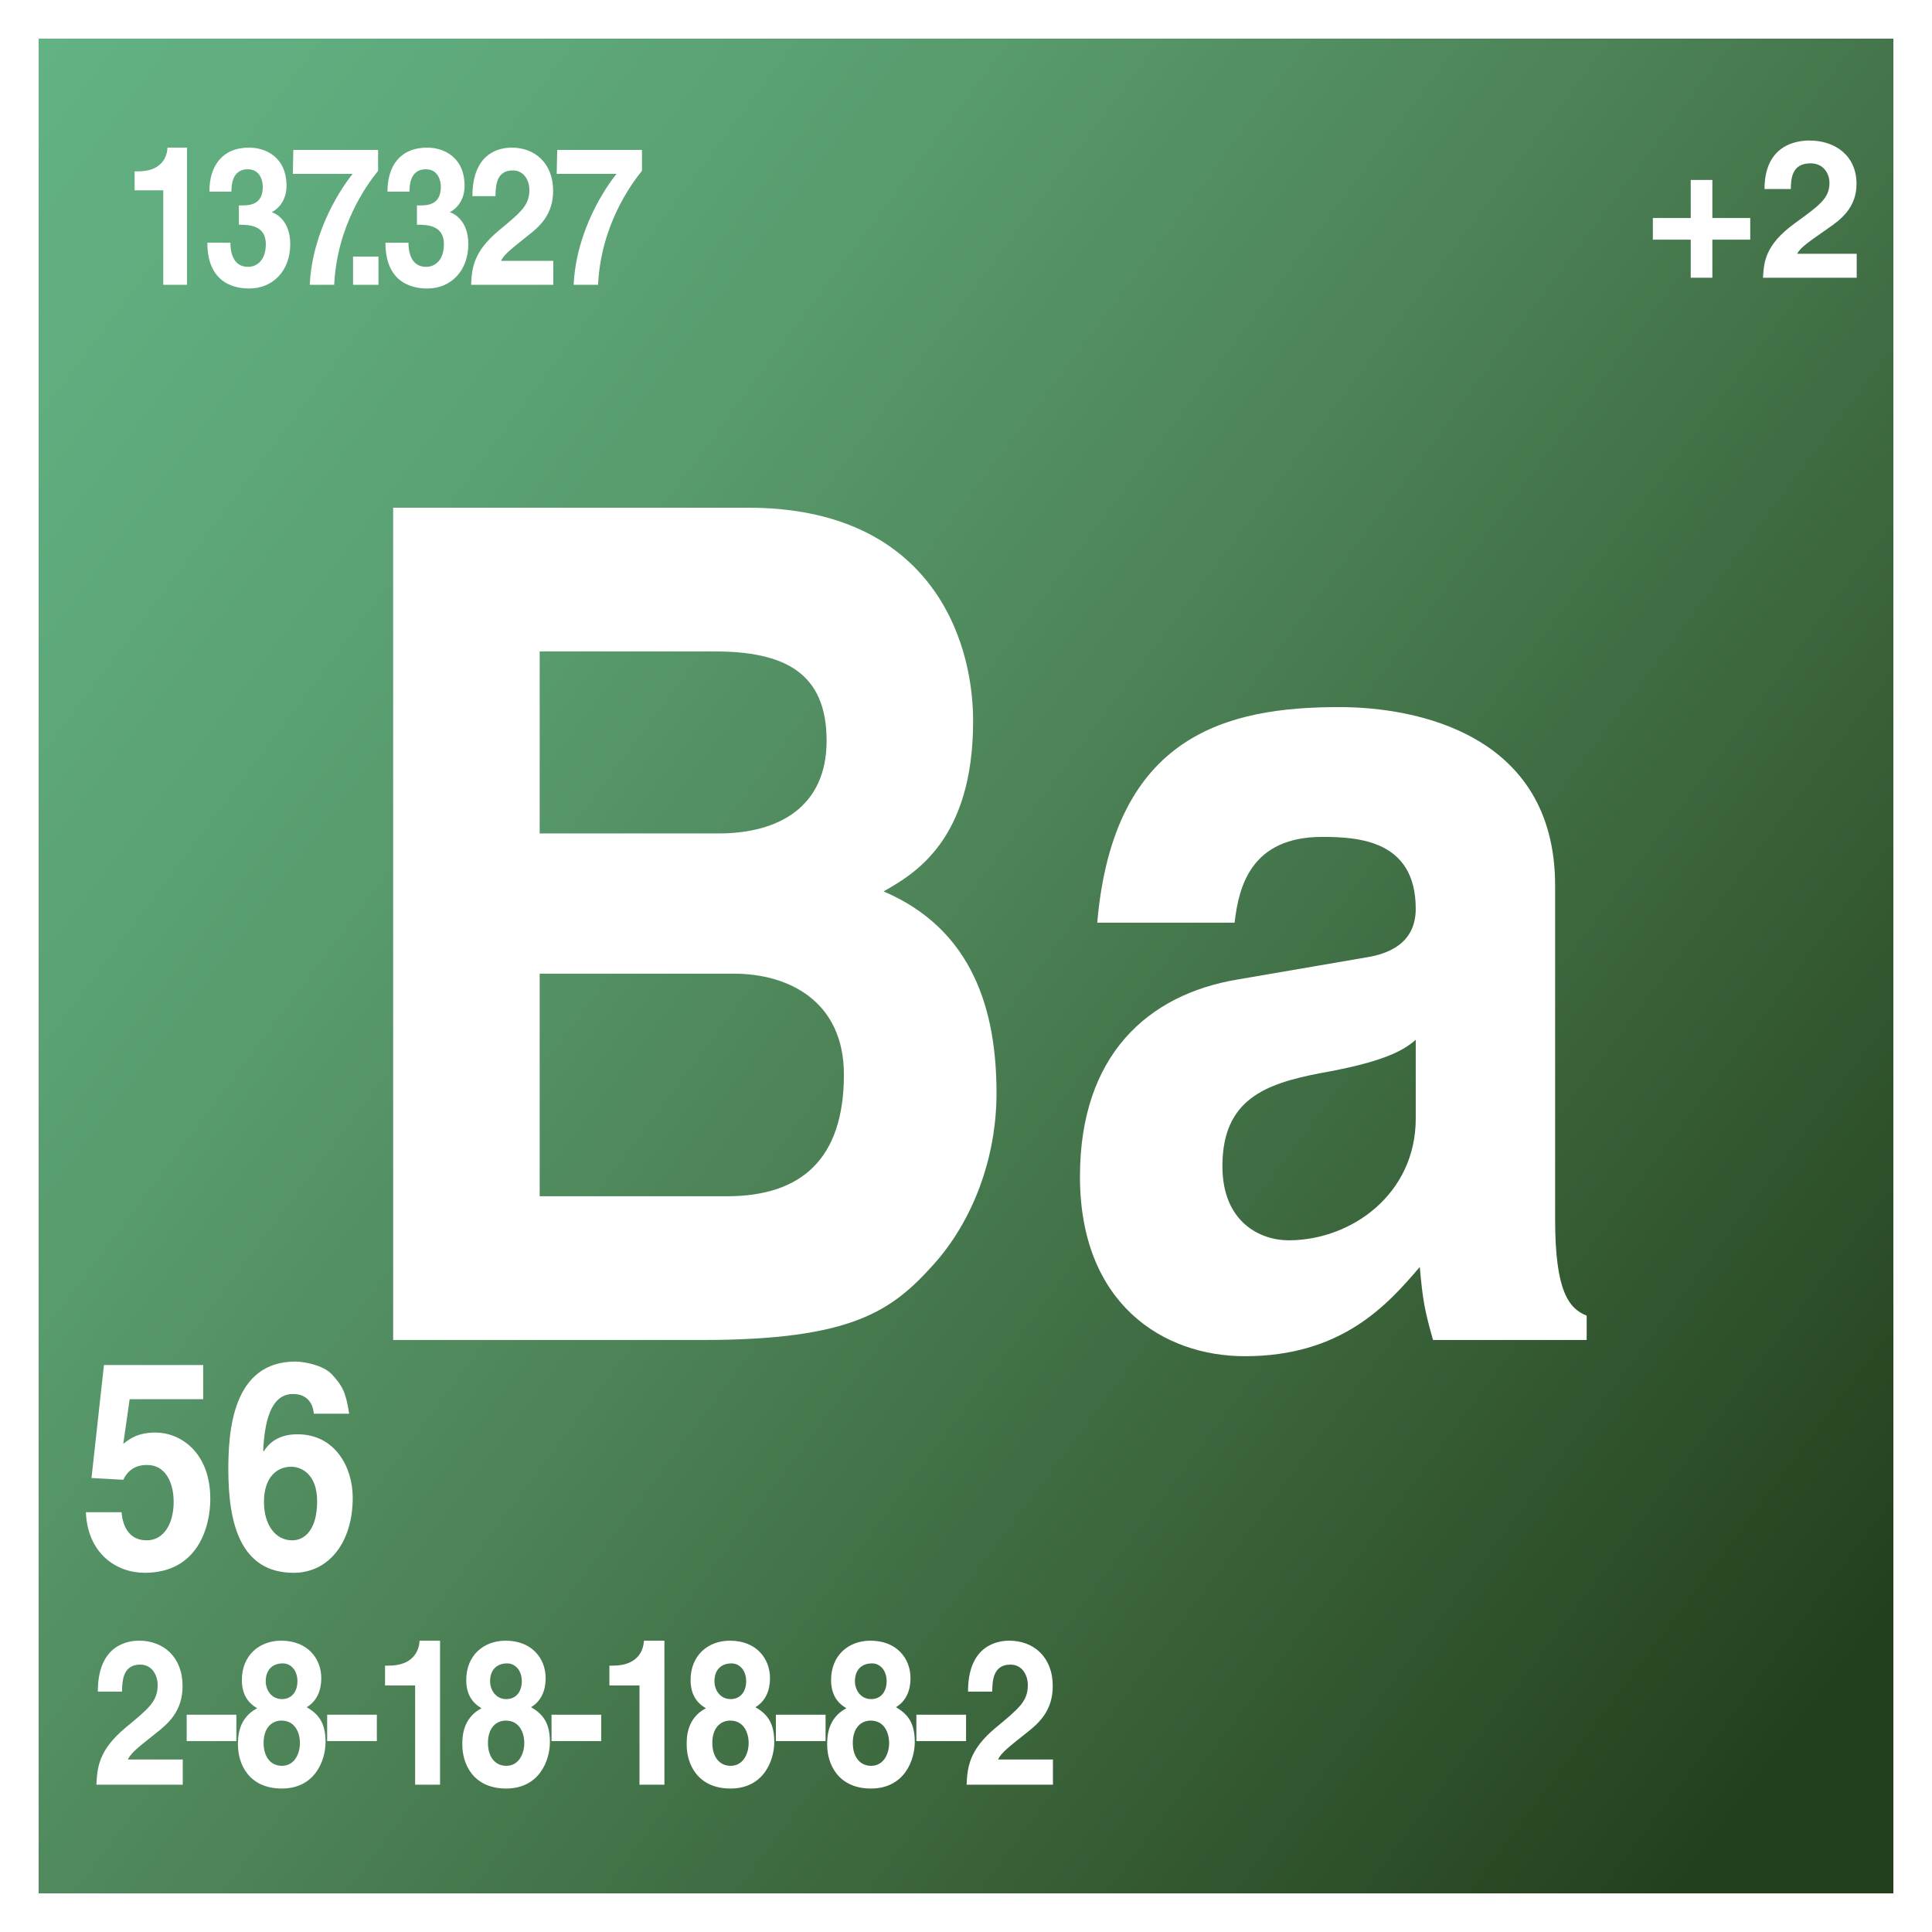
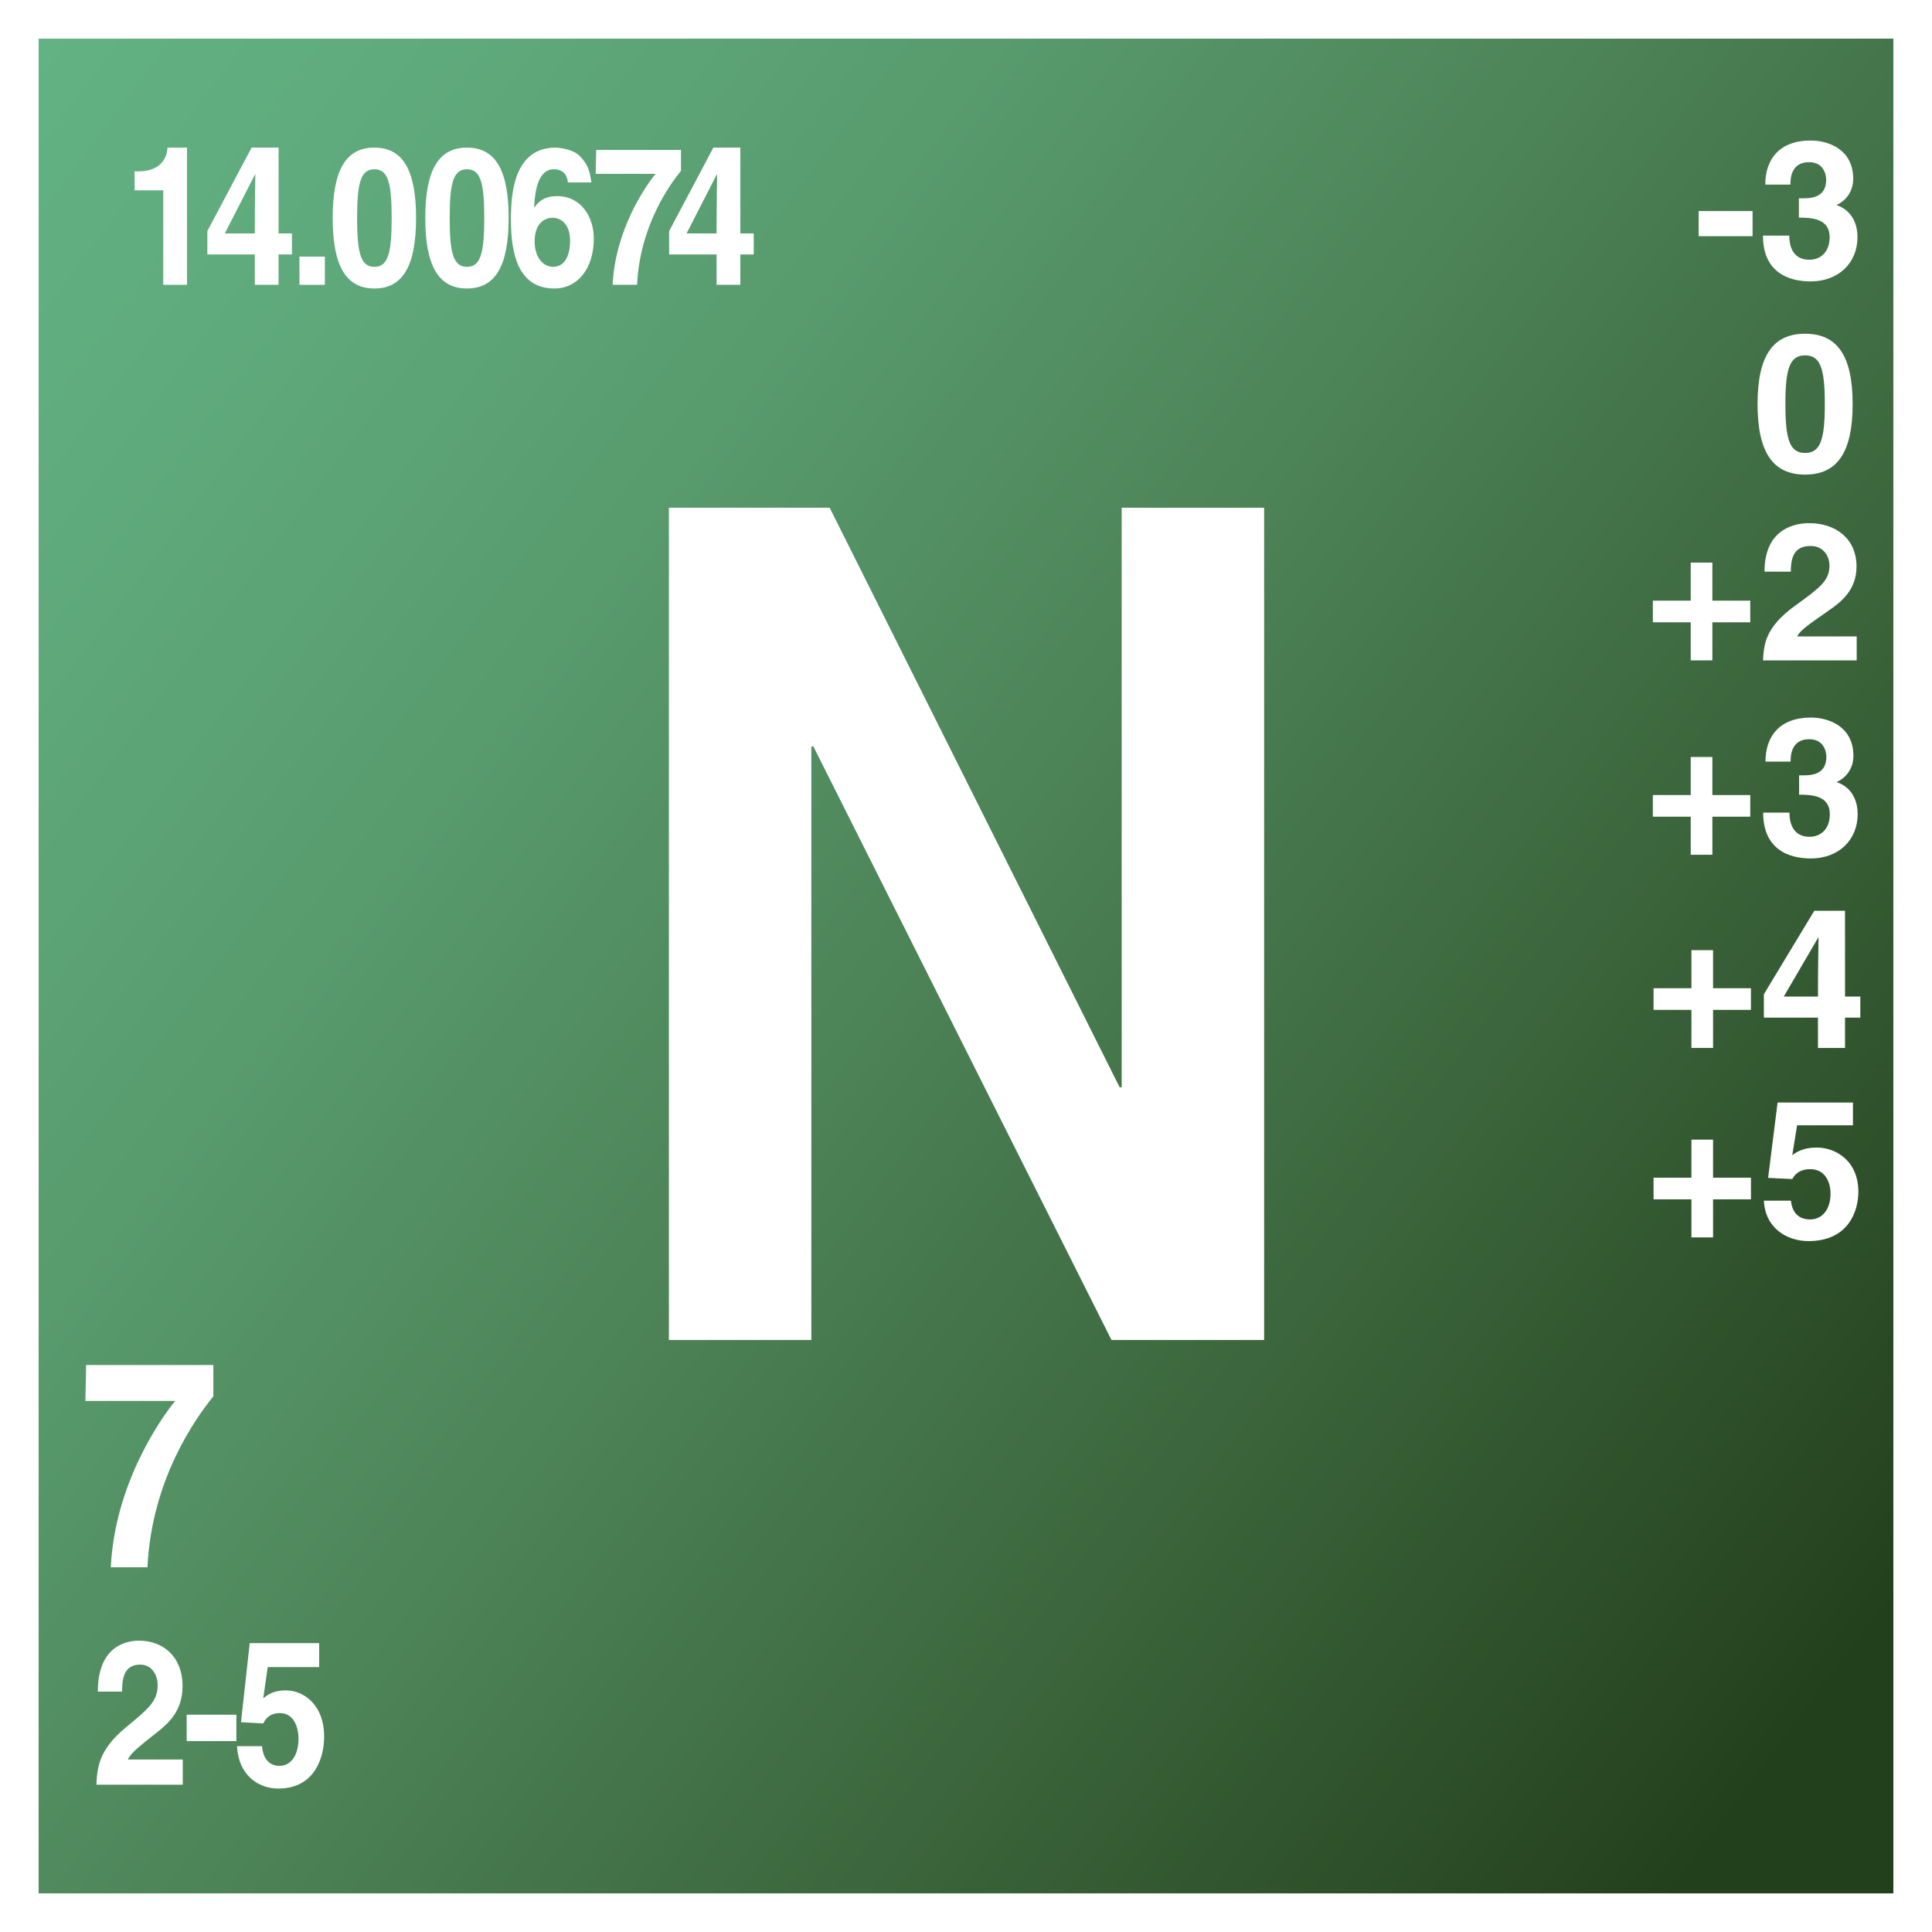
<svg xmlns="http://www.w3.org/2000/svg" version="1.1" x="0px" y="0px" width="200px" height="200px" viewBox="0 0 200 200" enable-background="new 0 0 200 200" xml:space="preserve">
  <g id="Arriere-Plan">
    <rect fill="#FFFFFF" width="200" height="200" />
  </g>
  <g id="Fond">
    <linearGradient id="SVGID_1_" gradientUnits="userSpaceOnUse" x1="-7.222" y1="19.677" x2="193.159" y2="169.789">
      <stop offset="0" style="stop-color:#62B283" />
      <stop offset="0.135" style="stop-color:#5FAA7C" />
      <stop offset="0.317" style="stop-color:#589B6D" />
      <stop offset="0.524" style="stop-color:#4C8256" />
      <stop offset="0.752" style="stop-color:#3A633A" />
      <stop offset="0.993" style="stop-color:#24411D" />
      <stop offset="1" style="stop-color:#23401C" />
    </linearGradient>
    <rect x="4" y="4" fill="url(#SVGID_1_)" width="192" height="192" />
  </g>
  <g id="Texte">
    <g>
-       <path fill="#FFFFFF" d="M40.699,52.559h36.76c18.538,0,23.278,13.199,23.278,22.079c0,12.359-6.109,15.839-9.269,17.639    c9.269,3.959,11.691,12.36,11.691,20.879c0,6.84-2.528,13.319-6.53,17.759c-4.319,4.8-8.427,7.8-23.911,7.8H40.699V52.559z     M55.867,86.277h18.539c6.214,0,11.165-2.76,11.165-9.6c0-7.08-4.424-9.24-11.586-9.24H55.867V86.277z M55.867,123.836h19.381    c7.689,0,12.113-3.84,12.113-12.6c0-7.561-5.688-10.44-11.376-10.44H55.867V123.836z" />
-       <path fill="#FFFFFF" d="M160.986,126.235c0,7.56,1.475,9.239,3.266,9.96v2.52h-15.906c-0.842-3-1.053-3.96-1.369-7.56    c-3.371,3.96-8.109,9.239-18.117,9.239c-8.426,0-17.063-5.399-17.063-18.599c0-12.479,6.951-18.84,16.326-20.399l13.271-2.28    c2.316-0.36,5.162-1.439,5.162-5.04c0-7.08-5.9-7.44-9.691-7.44c-7.373,0-8.637,5.16-9.059,8.88h-14.219    c1.684-19.559,13.586-22.319,25.068-22.319c7.9,0,22.33,2.76,22.33,18.479V126.235z M146.557,107.636    c-1.477,1.32-3.898,2.4-10.008,3.48c-5.477,1.08-10.006,2.64-10.006,9.6c0,5.88,4.002,7.68,6.846,7.68    c6.531,0,13.168-4.8,13.168-12.6V107.636z" />
+       <path fill="#FFFFFF" d="M116.116,52.559h14.747v86.156h-15.801L84.201,77.277H83.99v61.438H69.244V52.559h16.642l30.02,59.997    h0.21V52.559z" />
    </g>
    <g>
-       <path fill="#FFFFFF" d="M175.023,18.628h2.24v3.941h3.922v2.24h-3.922v3.941h-2.24v-3.941h-3.92v-2.24h3.92V18.628z" />
-       <path fill="#FFFFFF" d="M182.663,19.568c0-4.621,3.381-5.021,4.642-5.021c2.72,0,4.881,1.601,4.881,4.481    c0,2.44-1.58,3.681-2.961,4.621c-1.881,1.32-2.861,1.96-3.181,2.621h6.161v2.48h-9.702c0.101-1.66,0.22-3.401,3.301-5.641    c2.561-1.86,3.581-2.581,3.581-4.181c0-0.94-0.601-2.021-1.961-2.021c-1.96,0-2.02,1.621-2.04,2.661H182.663z" />
+       <path fill="#FFFFFF" d="M181.424,24.449h-5.581v-2.601h5.581V24.449z" />
+       <path fill="#FFFFFF" d="M186.223,20.528h0.441c0.84,0,2.38-0.08,2.38-1.92c0-0.52-0.24-1.82-1.78-1.82    c-1.92,0-1.92,1.82-1.92,2.32h-2.602c0-2.661,1.5-4.561,4.701-4.561c1.9,0,4.401,0.96,4.401,3.961c0,1.44-0.9,2.34-1.7,2.701v0.04    c0.5,0.14,2.141,0.88,2.141,3.301c0,2.68-1.98,4.581-4.842,4.581c-1.34,0-4.941-0.3-4.941-4.741h2.741l-0.021,0.02    c0,0.76,0.201,2.48,2.081,2.48c1.12,0,2.101-0.76,2.101-2.34c0-1.94-1.881-2.021-3.182-2.021V20.528z" />
    </g>
    <g>
- 	</g>
-     <g>
- 	</g>
-     <g>
-       <path fill="#FFFFFF" d="M12.762,149.467c0.685-0.54,1.528-1.17,3.345-1.17c2.502,0,5.663,1.979,5.663,6.869    c0,2.91-1.291,7.65-6.795,7.65c-2.923,0-5.899-1.98-6.084-6.271h3.688c0.158,1.74,0.974,2.91,2.607,2.91    c1.765,0,2.792-1.71,2.792-3.989c0-1.891-0.79-3.811-2.739-3.811c-0.5,0-1.765,0.03-2.476,1.53l-3.292-0.18l1.291-11.7h10.271    v3.54h-7.611L12.762,149.467z" />
-       <path fill="#FFFFFF" d="M32.486,146.347c-0.105-1.2-0.79-2.04-2.16-2.04c-2.396,0-2.95,3.12-3.082,5.88l0.053,0.061    c0.5-0.78,1.422-1.771,3.503-1.771c3.872,0,5.715,3.39,5.715,6.569c0,4.65-2.502,7.771-6.11,7.771c-5.663,0-6.769-5.4-6.769-10.71    c0-4.05,0.474-11.159,6.953-11.159c0.764,0,2.897,0.33,3.819,1.38c1.027,1.14,1.396,1.77,1.738,4.02H32.486z M30.143,151.837    c-1.396,0-2.818,0.989-2.818,3.659c0,2.311,1.159,3.96,2.923,3.96c1.343,0,2.581-1.17,2.581-4.05    C32.829,152.706,31.301,151.837,30.143,151.837z" />
+       <path fill="#FFFFFF" d="M186.863,34.547c3.342,0,4.922,2.301,4.922,7.282s-1.58,7.301-4.922,7.301c-3.34,0-4.92-2.32-4.92-7.301    S183.523,34.547,186.863,34.547z M186.863,46.89c1.602,0,2.041-1.4,2.041-5.061s-0.439-5.041-2.041-5.041    c-1.6,0-2.04,1.38-2.04,5.041S185.264,46.89,186.863,46.89z" />
    </g>
    <g>
- 	</g>
+       <path fill="#FFFFFF" d="M175.023,58.239h2.24v3.941h3.922v2.24h-3.922v3.941h-2.24V64.42h-3.92v-2.24h3.92V58.239z" />
+       <path fill="#FFFFFF" d="M182.663,59.179c0-4.621,3.381-5.021,4.642-5.021c2.72,0,4.881,1.601,4.881,4.481    c0,2.44-1.58,3.681-2.961,4.621c-1.881,1.32-2.861,1.96-3.181,2.621h6.161v2.48h-9.702c0.101-1.66,0.22-3.401,3.301-5.641    c2.561-1.86,3.581-2.581,3.581-4.181c0-0.94-0.601-2.021-1.961-2.021c-1.96,0-2.02,1.621-2.04,2.661H182.663z" />
+     </g>
    <g>
- 	</g>
+       <path fill="#FFFFFF" d="M22.085,144.547c-1.791,2.22-6.374,8.52-6.821,17.699h-3.792c0.395-8.52,5.083-15.3,6.663-17.22H8.838    l0.079-3.72h13.168V144.547z" />
+     </g>
    <g>
- 	</g>
+       <path fill="#FFFFFF" d="M175.023,78.362h2.24v3.941h3.922v2.24h-3.922v3.941h-2.24v-3.941h-3.92v-2.24h3.92V78.362z" />
+       <path fill="#FFFFFF" d="M186.244,80.263h0.439c0.84,0,2.381-0.08,2.381-1.92c0-0.52-0.24-1.82-1.78-1.82    c-1.921,0-1.921,1.82-1.921,2.32h-2.6c0-2.661,1.5-4.561,4.7-4.561c1.9,0,4.401,0.96,4.401,3.961c0,1.44-0.9,2.34-1.701,2.701    v0.04c0.5,0.14,2.141,0.88,2.141,3.301c0,2.68-1.98,4.581-4.841,4.581c-1.34,0-4.94-0.3-4.94-4.741h2.74l-0.02,0.02    c0,0.76,0.199,2.48,2.08,2.48c1.12,0,2.1-0.76,2.1-2.34c0-1.94-1.88-2.021-3.18-2.021V80.263z" />
+     </g>
+     <g>
+       <path fill="#FFFFFF" d="M175.096,98.362h2.24v3.94h3.922v2.24h-3.922v3.941h-2.24v-3.941h-3.92v-2.24h3.92V98.362z" />
+       <path fill="#FFFFFF" d="M192.578,105.344h-1.581v3.141h-2.801v-3.141h-5.601v-2.42l5.221-8.643h3.181v8.882h1.581V105.344z     M188.196,103.163c0-3.44,0.06-5.661,0.06-6.101h-0.039l-3.561,6.101H188.196z" />
+     </g>
+     <g>
+       <path fill="#FFFFFF" d="M175.096,117.974h2.24v3.94h3.922v2.24h-3.922v3.941h-2.24v-3.941h-3.92v-2.24h3.92V117.974z" />
+       <path fill="#FFFFFF" d="M185.536,119.574c0.521-0.36,1.16-0.78,2.54-0.78c1.9,0,4.301,1.319,4.301,4.581    c0,1.939-0.98,5.101-5.16,5.101c-2.221,0-4.481-1.32-4.621-4.181h2.801c0.119,1.16,0.74,1.94,1.98,1.94    c1.34,0,2.119-1.14,2.119-2.661c0-1.26-0.6-2.54-2.08-2.54c-0.38,0-1.34,0.021-1.88,1.021l-2.501-0.12l0.98-7.802h7.802v2.36    h-5.781L185.536,119.574z" />
+     </g>
    <g>
      <path fill="#FFFFFF" d="M13.935,17.741h0.351c2.369,0,3.001-1.4,3.054-2.46h2.018v14.203H16.9v-9.782h-2.965V17.741z" />
-       <path fill="#FFFFFF" d="M24.73,21.262h0.386c0.737,0,2.088-0.08,2.088-1.92c0-0.52-0.21-1.82-1.562-1.82    c-1.685,0-1.685,1.82-1.685,2.32h-2.281c0-2.661,1.316-4.561,4.124-4.561c1.667,0,3.86,0.96,3.86,3.961    c0,1.44-0.79,2.34-1.492,2.701v0.04c0.439,0.14,1.878,0.88,1.878,3.301c0,2.68-1.737,4.581-4.247,4.581    c-1.176,0-4.334-0.3-4.334-4.741h2.404l-0.018,0.02c0,0.76,0.175,2.48,1.825,2.48c0.983,0,1.843-0.76,1.843-2.34    c0-1.94-1.649-2.021-2.79-2.021V21.262z" />
-       <path fill="#FFFFFF" d="M39.14,17.681c-1.193,1.48-4.247,5.682-4.545,11.803h-2.527c0.263-5.681,3.387-10.202,4.439-11.482h-6.194    l0.053-2.48h8.774V17.681z" />
-       <path fill="#FFFFFF" d="M39.178,29.484h-2.632v-2.92h2.632V29.484z" />
-       <path fill="#FFFFFF" d="M43.163,21.262h0.386c0.737,0,2.088-0.08,2.088-1.92c0-0.52-0.21-1.82-1.562-1.82    c-1.685,0-1.685,1.82-1.685,2.32H40.11c0-2.661,1.316-4.561,4.124-4.561c1.667,0,3.86,0.96,3.86,3.961    c0,1.44-0.79,2.34-1.492,2.701v0.04c0.439,0.14,1.878,0.88,1.878,3.301c0,2.68-1.737,4.581-4.247,4.581    c-1.176,0-4.334-0.3-4.334-4.741h2.404l-0.018,0.02c0,0.76,0.175,2.48,1.825,2.48c0.983,0,1.843-0.76,1.843-2.34    c0-1.94-1.649-2.021-2.79-2.021V21.262z" />
-       <path fill="#FFFFFF" d="M48.905,20.302c0-4.621,2.965-5.021,4.071-5.021c2.387,0,4.282,1.601,4.282,4.481    c0,2.44-1.386,3.681-2.597,4.621c-1.649,1.32-2.509,1.96-2.79,2.621h5.405v2.48h-8.511c0.088-1.66,0.193-3.401,2.896-5.641    c2.246-1.86,3.141-2.581,3.141-4.181c0-0.94-0.526-2.021-1.72-2.021c-1.72,0-1.772,1.621-1.79,2.661H48.905z" />
-       <path fill="#FFFFFF" d="M66.457,17.681c-1.193,1.48-4.247,5.682-4.545,11.803h-2.527c0.263-5.681,3.387-10.202,4.439-11.482H57.63    l0.053-2.48h8.774V17.681z" />
+       <path fill="#FFFFFF" d="M30.222,26.343h-1.386v3.141h-2.457v-3.141h-4.914v-2.42l4.58-8.642h2.79v8.882h1.386V26.343z     M26.379,24.163c0-3.44,0.053-5.661,0.053-6.101h-0.035l-3.124,6.101H26.379z" />
+       <path fill="#FFFFFF" d="M33.63,29.484h-2.632v-2.92h2.632V29.484z" />
+       <path fill="#FFFFFF" d="M38.756,15.281c2.93,0,4.316,2.301,4.316,7.282s-1.386,7.301-4.316,7.301c-2.931,0-4.317-2.32-4.317-7.301    S35.826,15.281,38.756,15.281z M38.756,27.624c1.404,0,1.79-1.4,1.79-5.061s-0.386-5.041-1.79-5.041s-1.79,1.38-1.79,5.041    S37.353,27.624,38.756,27.624z" />
+       <path fill="#FFFFFF" d="M48.341,15.281c2.93,0,4.316,2.301,4.316,7.282s-1.386,7.301-4.316,7.301c-2.931,0-4.317-2.32-4.317-7.301    S45.411,15.281,48.341,15.281z M48.341,27.624c1.404,0,1.79-1.4,1.79-5.061s-0.386-5.041-1.79-5.041s-1.79,1.38-1.79,5.041    S46.938,27.624,48.341,27.624z" />
+       <path fill="#FFFFFF" d="M58.786,18.882c-0.07-0.8-0.526-1.36-1.439-1.36c-1.597,0-1.965,2.08-2.053,3.921l0.035,0.04    c0.333-0.52,0.948-1.18,2.334-1.18c2.58,0,3.808,2.261,3.808,4.381c0,3.101-1.667,5.181-4.071,5.181    c-3.773,0-4.51-3.601-4.51-7.141c0-2.701,0.316-7.442,4.633-7.442c0.509,0,1.93,0.22,2.544,0.92c0.684,0.76,0.93,1.18,1.158,2.681    H58.786z M57.224,22.542c-0.93,0-1.878,0.66-1.878,2.44c0,1.541,0.772,2.641,1.948,2.641c0.895,0,1.72-0.78,1.72-2.701    C59.014,23.123,57.996,22.542,57.224,22.542z" />
+       <path fill="#FFFFFF" d="M70.494,17.681c-1.193,1.48-4.247,5.682-4.545,11.803h-2.527c0.263-5.681,3.387-10.202,4.439-11.482    h-6.194l0.053-2.48h8.774V17.681z" />
+       <path fill="#FFFFFF" d="M78.025,26.343h-1.386v3.141h-2.457v-3.141h-4.914v-2.42l4.58-8.642h2.79v8.882h1.386V26.343z     M74.182,24.163c0-3.44,0.053-5.661,0.053-6.101H74.2l-3.124,6.101H74.182z" />
    </g>
    <g>
      <path fill="#FFFFFF" d="M10.127,175.113c0-4.851,3.115-5.271,4.276-5.271c2.507,0,4.497,1.68,4.497,4.703    c0,2.562-1.456,3.863-2.728,4.851c-1.733,1.385-2.636,2.057-2.931,2.75h5.677v2.604H9.979c0.092-1.742,0.203-3.569,3.041-5.921    c2.359-1.952,3.3-2.708,3.3-4.388c0-0.987-0.553-2.121-1.807-2.121c-1.807,0-1.862,1.701-1.88,2.793H10.127z" />
      <path fill="#FFFFFF" d="M24.468,180.236h-5.143v-2.73h5.143V180.236z" />
-       <path fill="#FFFFFF" d="M29.168,185.148c-3.374,0-4.535-2.498-4.535-4.535c0-0.756,0-2.729,1.991-3.779    c-1.032-0.588-1.585-1.532-1.585-2.918c0-2.541,1.788-4.073,4.073-4.073c2.71,0,4.147,1.827,4.147,3.884    c0,1.281-0.461,2.373-1.512,3.003c1.254,0.714,1.954,1.659,1.954,3.591C33.702,182.209,32.633,185.148,29.168,185.148z     M29.131,178.115c-0.94,0-1.843,0.693-1.843,2.31c0,1.428,0.719,2.372,1.898,2.372c1.346,0,1.862-1.322,1.862-2.352    C31.048,179.396,30.568,178.115,29.131,178.115z M30.79,174.042c0-1.134-0.682-1.848-1.512-1.848c-1.161,0-1.77,0.756-1.77,1.848    c0,0.882,0.571,1.848,1.677,1.848C30.2,175.89,30.79,175.113,30.79,174.042z" />
-       <path fill="#FFFFFF" d="M39.011,180.236h-5.143v-2.73h5.143V180.236z" />
-       <path fill="#FFFFFF" d="M39.859,172.426h0.369c2.488,0,3.152-1.471,3.207-2.583h2.12v14.907h-2.581v-10.268h-3.115V172.426z" />
-       <path fill="#FFFFFF" d="M52.394,185.148c-3.374,0-4.535-2.498-4.535-4.535c0-0.756,0-2.729,1.991-3.779    c-1.032-0.588-1.585-1.532-1.585-2.918c0-2.541,1.788-4.073,4.073-4.073c2.71,0,4.147,1.827,4.147,3.884    c0,1.281-0.461,2.373-1.512,3.003c1.254,0.714,1.954,1.659,1.954,3.591C56.928,182.209,55.858,185.148,52.394,185.148z     M52.356,178.115c-0.94,0-1.843,0.693-1.843,2.31c0,1.428,0.719,2.372,1.898,2.372c1.346,0,1.862-1.322,1.862-2.352    C54.273,179.396,53.794,178.115,52.356,178.115z M54.016,174.042c0-1.134-0.682-1.848-1.512-1.848c-1.161,0-1.77,0.756-1.77,1.848    c0,0.882,0.571,1.848,1.677,1.848C53.426,175.89,54.016,175.113,54.016,174.042z" />
-       <path fill="#FFFFFF" d="M62.236,180.236h-5.143v-2.73h5.143V180.236z" />
-       <path fill="#FFFFFF" d="M63.084,172.426h0.369c2.488,0,3.152-1.471,3.207-2.583h2.12v14.907h-2.581v-10.268h-3.115V172.426z" />
-       <path fill="#FFFFFF" d="M75.619,185.148c-3.374,0-4.535-2.498-4.535-4.535c0-0.756,0-2.729,1.991-3.779    c-1.032-0.588-1.585-1.532-1.585-2.918c0-2.541,1.788-4.073,4.073-4.073c2.71,0,4.147,1.827,4.147,3.884    c0,1.281-0.461,2.373-1.512,3.003c1.254,0.714,1.954,1.659,1.954,3.591C80.153,182.209,79.084,185.148,75.619,185.148z     M75.582,178.115c-0.94,0-1.843,0.693-1.843,2.31c0,1.428,0.719,2.372,1.898,2.372c1.346,0,1.862-1.322,1.862-2.352    C77.499,179.396,77.02,178.115,75.582,178.115z M77.241,174.042c0-1.134-0.682-1.848-1.512-1.848c-1.161,0-1.77,0.756-1.77,1.848    c0,0.882,0.571,1.848,1.677,1.848C76.651,175.89,77.241,175.113,77.241,174.042z" />
-       <path fill="#FFFFFF" d="M85.462,180.236h-5.143v-2.73h5.143V180.236z" />
-       <path fill="#FFFFFF" d="M90.162,185.148c-3.373,0-4.534-2.498-4.534-4.535c0-0.756,0-2.729,1.991-3.779    c-1.032-0.588-1.585-1.532-1.585-2.918c0-2.541,1.788-4.073,4.074-4.073c2.709,0,4.147,1.827,4.147,3.884    c0,1.281-0.461,2.373-1.511,3.003c1.253,0.714,1.954,1.659,1.954,3.591C94.697,182.209,93.628,185.148,90.162,185.148z     M90.125,178.115c-0.94,0-1.843,0.693-1.843,2.31c0,1.428,0.719,2.372,1.898,2.372c1.346,0,1.862-1.322,1.862-2.352    C92.042,179.396,91.563,178.115,90.125,178.115z M91.784,174.042c0-1.134-0.682-1.848-1.511-1.848c-1.161,0-1.77,0.756-1.77,1.848    c0,0.882,0.571,1.848,1.677,1.848C91.194,175.89,91.784,175.113,91.784,174.042z" />
-       <path fill="#FFFFFF" d="M100.006,180.236h-5.143v-2.73h5.143V180.236z" />
-       <path fill="#FFFFFF" d="M100.208,175.113c0-4.851,3.115-5.271,4.276-5.271c2.507,0,4.497,1.68,4.497,4.703    c0,2.562-1.456,3.863-2.728,4.851c-1.732,1.385-2.636,2.057-2.931,2.75H109v2.604h-8.939c0.092-1.742,0.202-3.569,3.041-5.921    c2.359-1.952,3.3-2.708,3.3-4.388c0-0.987-0.554-2.121-1.807-2.121c-1.807,0-1.861,1.701-1.88,2.793H100.208z" />
+       <path fill="#FFFFFF" d="M27.251,175.806c0.479-0.378,1.069-0.819,2.341-0.819c1.751,0,3.963,1.387,3.963,4.809    c0,2.037-0.903,5.354-4.756,5.354c-2.046,0-4.129-1.385-4.258-4.388h2.581c0.111,1.218,0.682,2.036,1.825,2.036    c1.235,0,1.954-1.196,1.954-2.792c0-1.323-0.553-2.667-1.917-2.667c-0.35,0-1.235,0.021-1.732,1.071l-2.304-0.126l0.903-8.188    h7.189v2.478h-5.327L27.251,175.806z" />
    </g>
    <g>
	</g>
    <g>
	</g>
    <g>
	</g>
    <g>
	</g>
    <g>
	</g>
    <g>
	</g>
  </g>
</svg>
